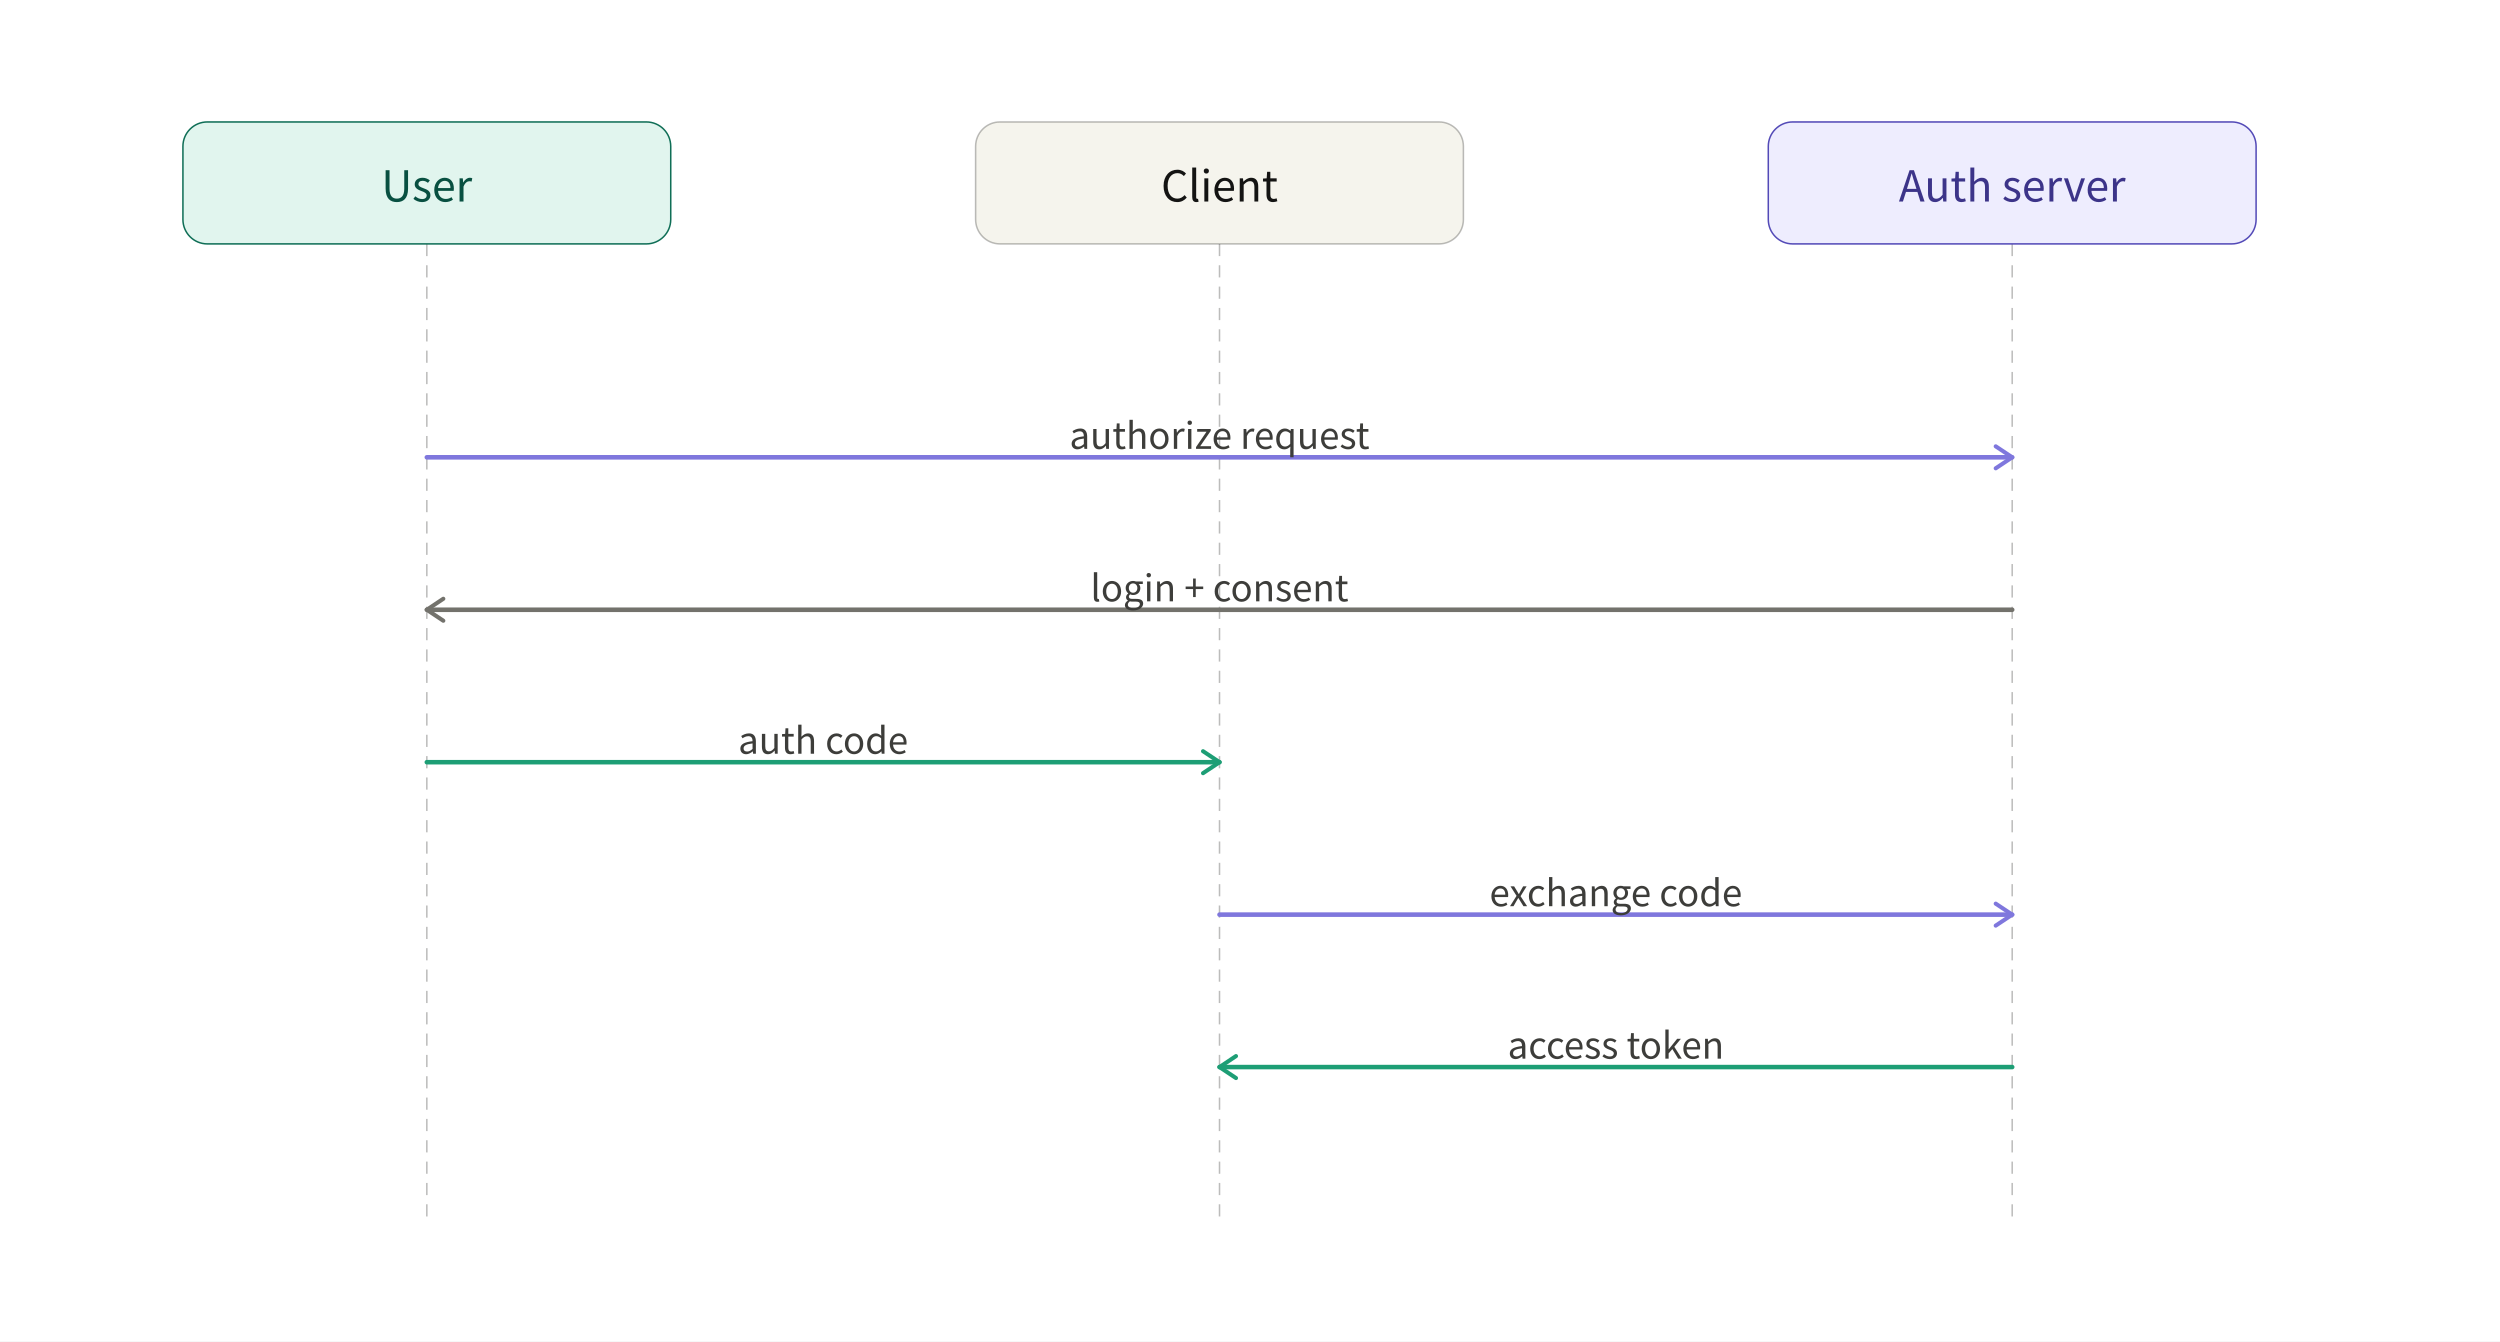
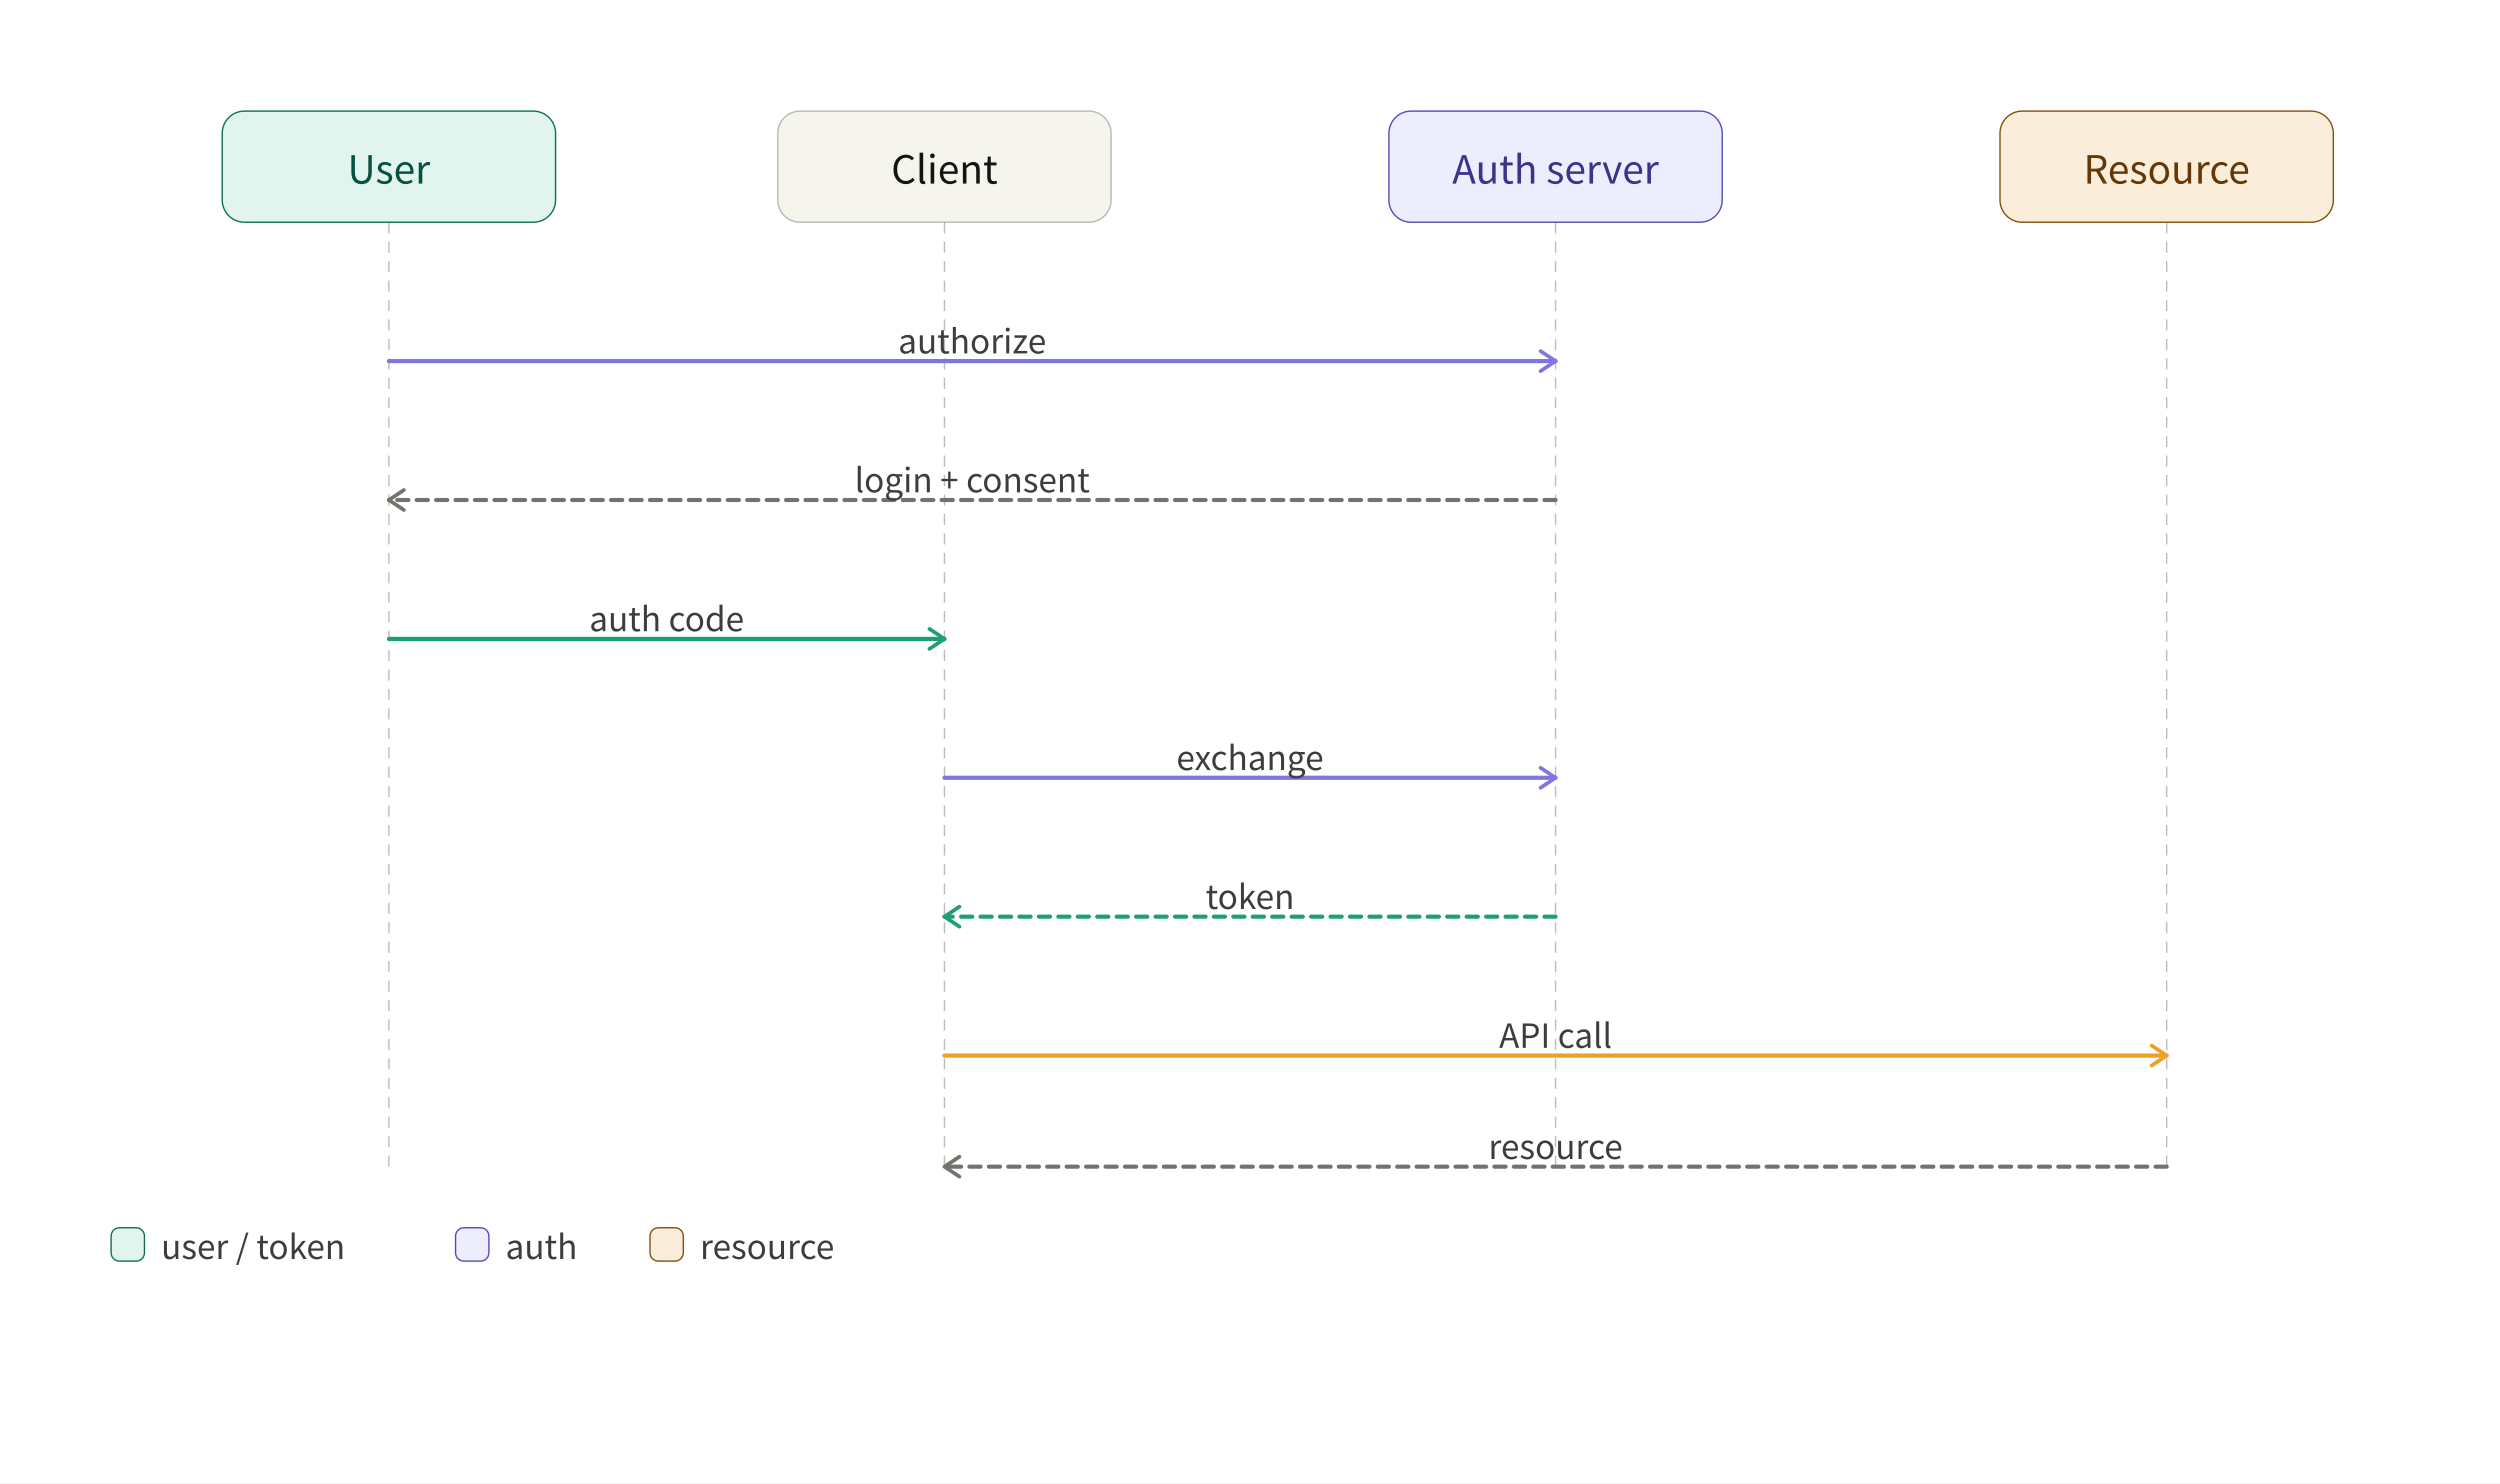
- <svg xmlns="http://www.w3.org/2000/svg" viewBox="0 0 820 440" width="820" height="440" role="img">
+ <svg xmlns="http://www.w3.org/2000/svg" viewBox="0 0 900 534" width="900" height="534" role="img">
  <style>text { font-family: 'Anthropic Sans', -apple-system, BlinkMacSystemFont, 'Segoe UI', 'PingFang SC', 'Microsoft YaHei', 'Hiragino Sans GB', 'Noto Sans CJK SC', sans-serif; }</style>
  <defs>
    <marker id="arrow" viewBox="0 0 10 10" refX="8" refY="5" markerWidth="6" markerHeight="6" orient="auto-start-reverse">
      <path d="M2 1L8 5L2 9" fill="none" stroke="context-stroke" stroke-width="1.5" stroke-linecap="round" stroke-linejoin="round" />
    </marker>
  </defs>
-   <rect width="820" height="440" fill="#FFFFFF" />
-   <line x1="140" y1="80" x2="140" y2="400" stroke="rgba(31,30,29,0.3)" stroke-width="0.5" stroke-dasharray="4 3" />
-   <line x1="400" y1="80" x2="400" y2="400" stroke="rgba(31,30,29,0.3)" stroke-width="0.5" stroke-dasharray="4 3" />
-   <line x1="660" y1="80" x2="660" y2="400" stroke="rgba(31,30,29,0.3)" stroke-width="0.5" stroke-dasharray="4 3" />
-   <line x1="140" y1="150" x2="660" y2="150" stroke="#7F77DD" stroke-width="1.5" stroke-linecap="round" marker-end="url(#arrow)" />
-   <line x1="660" y1="200" x2="140" y2="200" stroke="#73726C" stroke-width="1.5" stroke-linecap="round" marker-end="url(#arrow)" />
-   <line x1="140" y1="250" x2="400" y2="250" stroke="#1D9E75" stroke-width="1.5" stroke-linecap="round" marker-end="url(#arrow)" />
-   <line x1="400" y1="300" x2="660" y2="300" stroke="#7F77DD" stroke-width="1.5" stroke-linecap="round" marker-end="url(#arrow)" />
-   <line x1="660" y1="350" x2="400" y2="350" stroke="#1D9E75" stroke-width="1.5" stroke-linecap="round" marker-end="url(#arrow)" />
-   <rect x="60" y="40" width="160" height="40" rx="8" fill="#E1F5EE" stroke="#0F6E56" stroke-width="0.5" />
-   <rect x="320" y="40" width="160" height="40" rx="8" fill="#F5F4ED" stroke="rgba(31,30,29,0.3)" stroke-width="0.5" />
-   <rect x="580" y="40" width="160" height="40" rx="8" fill="#EEEDFE" stroke="#534AB7" stroke-width="0.5" />
+   <rect width="900" height="534" fill="#FFFFFF" />
+   <line x1="140" y1="80" x2="140" y2="420" stroke="rgba(31,30,29,0.3)" stroke-width="0.5" stroke-dasharray="4 3" />
+   <line x1="340" y1="80" x2="340" y2="420" stroke="rgba(31,30,29,0.3)" stroke-width="0.5" stroke-dasharray="4 3" />
+   <line x1="560" y1="80" x2="560" y2="420" stroke="rgba(31,30,29,0.3)" stroke-width="0.5" stroke-dasharray="4 3" />
+   <line x1="780" y1="80" x2="780" y2="420" stroke="rgba(31,30,29,0.3)" stroke-width="0.5" stroke-dasharray="4 3" />
+   <line x1="140" y1="130" x2="560" y2="130" stroke="#7F77DD" stroke-width="1.5" stroke-linecap="round" marker-end="url(#arrow)" />
+   <line x1="560" y1="180" x2="140" y2="180" stroke="#73726C" stroke-width="1.5" stroke-linecap="round" stroke-dasharray="4 3" marker-end="url(#arrow)" />
+   <line x1="140" y1="230" x2="340" y2="230" stroke="#1D9E75" stroke-width="1.5" stroke-linecap="round" marker-end="url(#arrow)" />
+   <line x1="340" y1="280" x2="560" y2="280" stroke="#7F77DD" stroke-width="1.5" stroke-linecap="round" marker-end="url(#arrow)" />
+   <line x1="560" y1="330" x2="340" y2="330" stroke="#1D9E75" stroke-width="1.5" stroke-linecap="round" stroke-dasharray="4 3" marker-end="url(#arrow)" />
+   <line x1="340" y1="380" x2="780" y2="380" stroke="#EF9F27" stroke-width="1.5" stroke-linecap="round" marker-end="url(#arrow)" />
+   <line x1="780" y1="420" x2="340" y2="420" stroke="#73726C" stroke-width="1.5" stroke-linecap="round" stroke-dasharray="4 3" marker-end="url(#arrow)" />
+   <rect x="80" y="40" width="120" height="40" rx="8" fill="#E1F5EE" stroke="#0F6E56" stroke-width="0.5" />
+   <rect x="280" y="40" width="120" height="40" rx="8" fill="#F5F4ED" stroke="rgba(31,30,29,0.3)" stroke-width="0.5" />
+   <rect x="500" y="40" width="120" height="40" rx="8" fill="#EEEDFE" stroke="#534AB7" stroke-width="0.5" />
+   <rect x="720" y="40" width="120" height="40" rx="8" fill="#FAEEDA" stroke="#854F0B" stroke-width="0.5" />
  <text x="140" y="60" text-anchor="middle" dominant-baseline="central" font-size="14" font-weight="500" fill="#085041">User</text>
-   <text x="400" y="60" text-anchor="middle" dominant-baseline="central" font-size="14" font-weight="500" fill="#141413">Client</text>
-   <text x="660" y="60" text-anchor="middle" dominant-baseline="central" font-size="14" font-weight="500" fill="#3C3489">Auth server</text>
-   <text x="400" y="142" text-anchor="middle" dominant-baseline="central" font-size="12" fill="#3D3D3A">authorize request</text>
-   <text x="400" y="192" text-anchor="middle" dominant-baseline="central" font-size="12" fill="#3D3D3A">login + consent</text>
-   <text x="270" y="242" text-anchor="middle" dominant-baseline="central" font-size="12" fill="#3D3D3A">auth code</text>
-   <text x="530" y="292" text-anchor="middle" dominant-baseline="central" font-size="12" fill="#3D3D3A">exchange code</text>
-   <text x="530" y="342" text-anchor="middle" dominant-baseline="central" font-size="12" fill="#3D3D3A">access token</text>
+   <text x="340" y="60" text-anchor="middle" dominant-baseline="central" font-size="14" font-weight="500" fill="#141413">Client</text>
+   <text x="560" y="60" text-anchor="middle" dominant-baseline="central" font-size="14" font-weight="500" fill="#3C3489">Auth server</text>
+   <text x="780" y="60" text-anchor="middle" dominant-baseline="central" font-size="14" font-weight="500" fill="#633806">Resource</text>
+   <text x="350" y="122" text-anchor="middle" dominant-baseline="central" font-size="12" fill="#3D3D3A">authorize</text>
+   <text x="350" y="172" text-anchor="middle" dominant-baseline="central" font-size="12" fill="#3D3D3A">login + consent</text>
+   <text x="240" y="222" text-anchor="middle" dominant-baseline="central" font-size="12" fill="#3D3D3A">auth code</text>
+   <text x="450" y="272" text-anchor="middle" dominant-baseline="central" font-size="12" fill="#3D3D3A">exchange</text>
+   <text x="450" y="322" text-anchor="middle" dominant-baseline="central" font-size="12" fill="#3D3D3A">token</text>
+   <text x="560" y="372" text-anchor="middle" dominant-baseline="central" font-size="12" fill="#3D3D3A">API call</text>
+   <text x="560" y="412" text-anchor="middle" dominant-baseline="central" font-size="12" fill="#3D3D3A">resource</text>
+   <rect x="40" y="442" width="12" height="12" rx="3" fill="#E1F5EE" stroke="#0F6E56" stroke-width="0.5" />
+   <text x="58" y="448" dominant-baseline="central" font-size="12" fill="#3D3D3A">user / token</text>
+   <rect x="164" y="442" width="12" height="12" rx="3" fill="#EEEDFE" stroke="#534AB7" stroke-width="0.5" />
+   <text x="182" y="448" dominant-baseline="central" font-size="12" fill="#3D3D3A">auth</text>
+   <rect x="234" y="442" width="12" height="12" rx="3" fill="#FAEEDA" stroke="#854F0B" stroke-width="0.5" />
+   <text x="252" y="448" dominant-baseline="central" font-size="12" fill="#3D3D3A">resource</text>
</svg>
